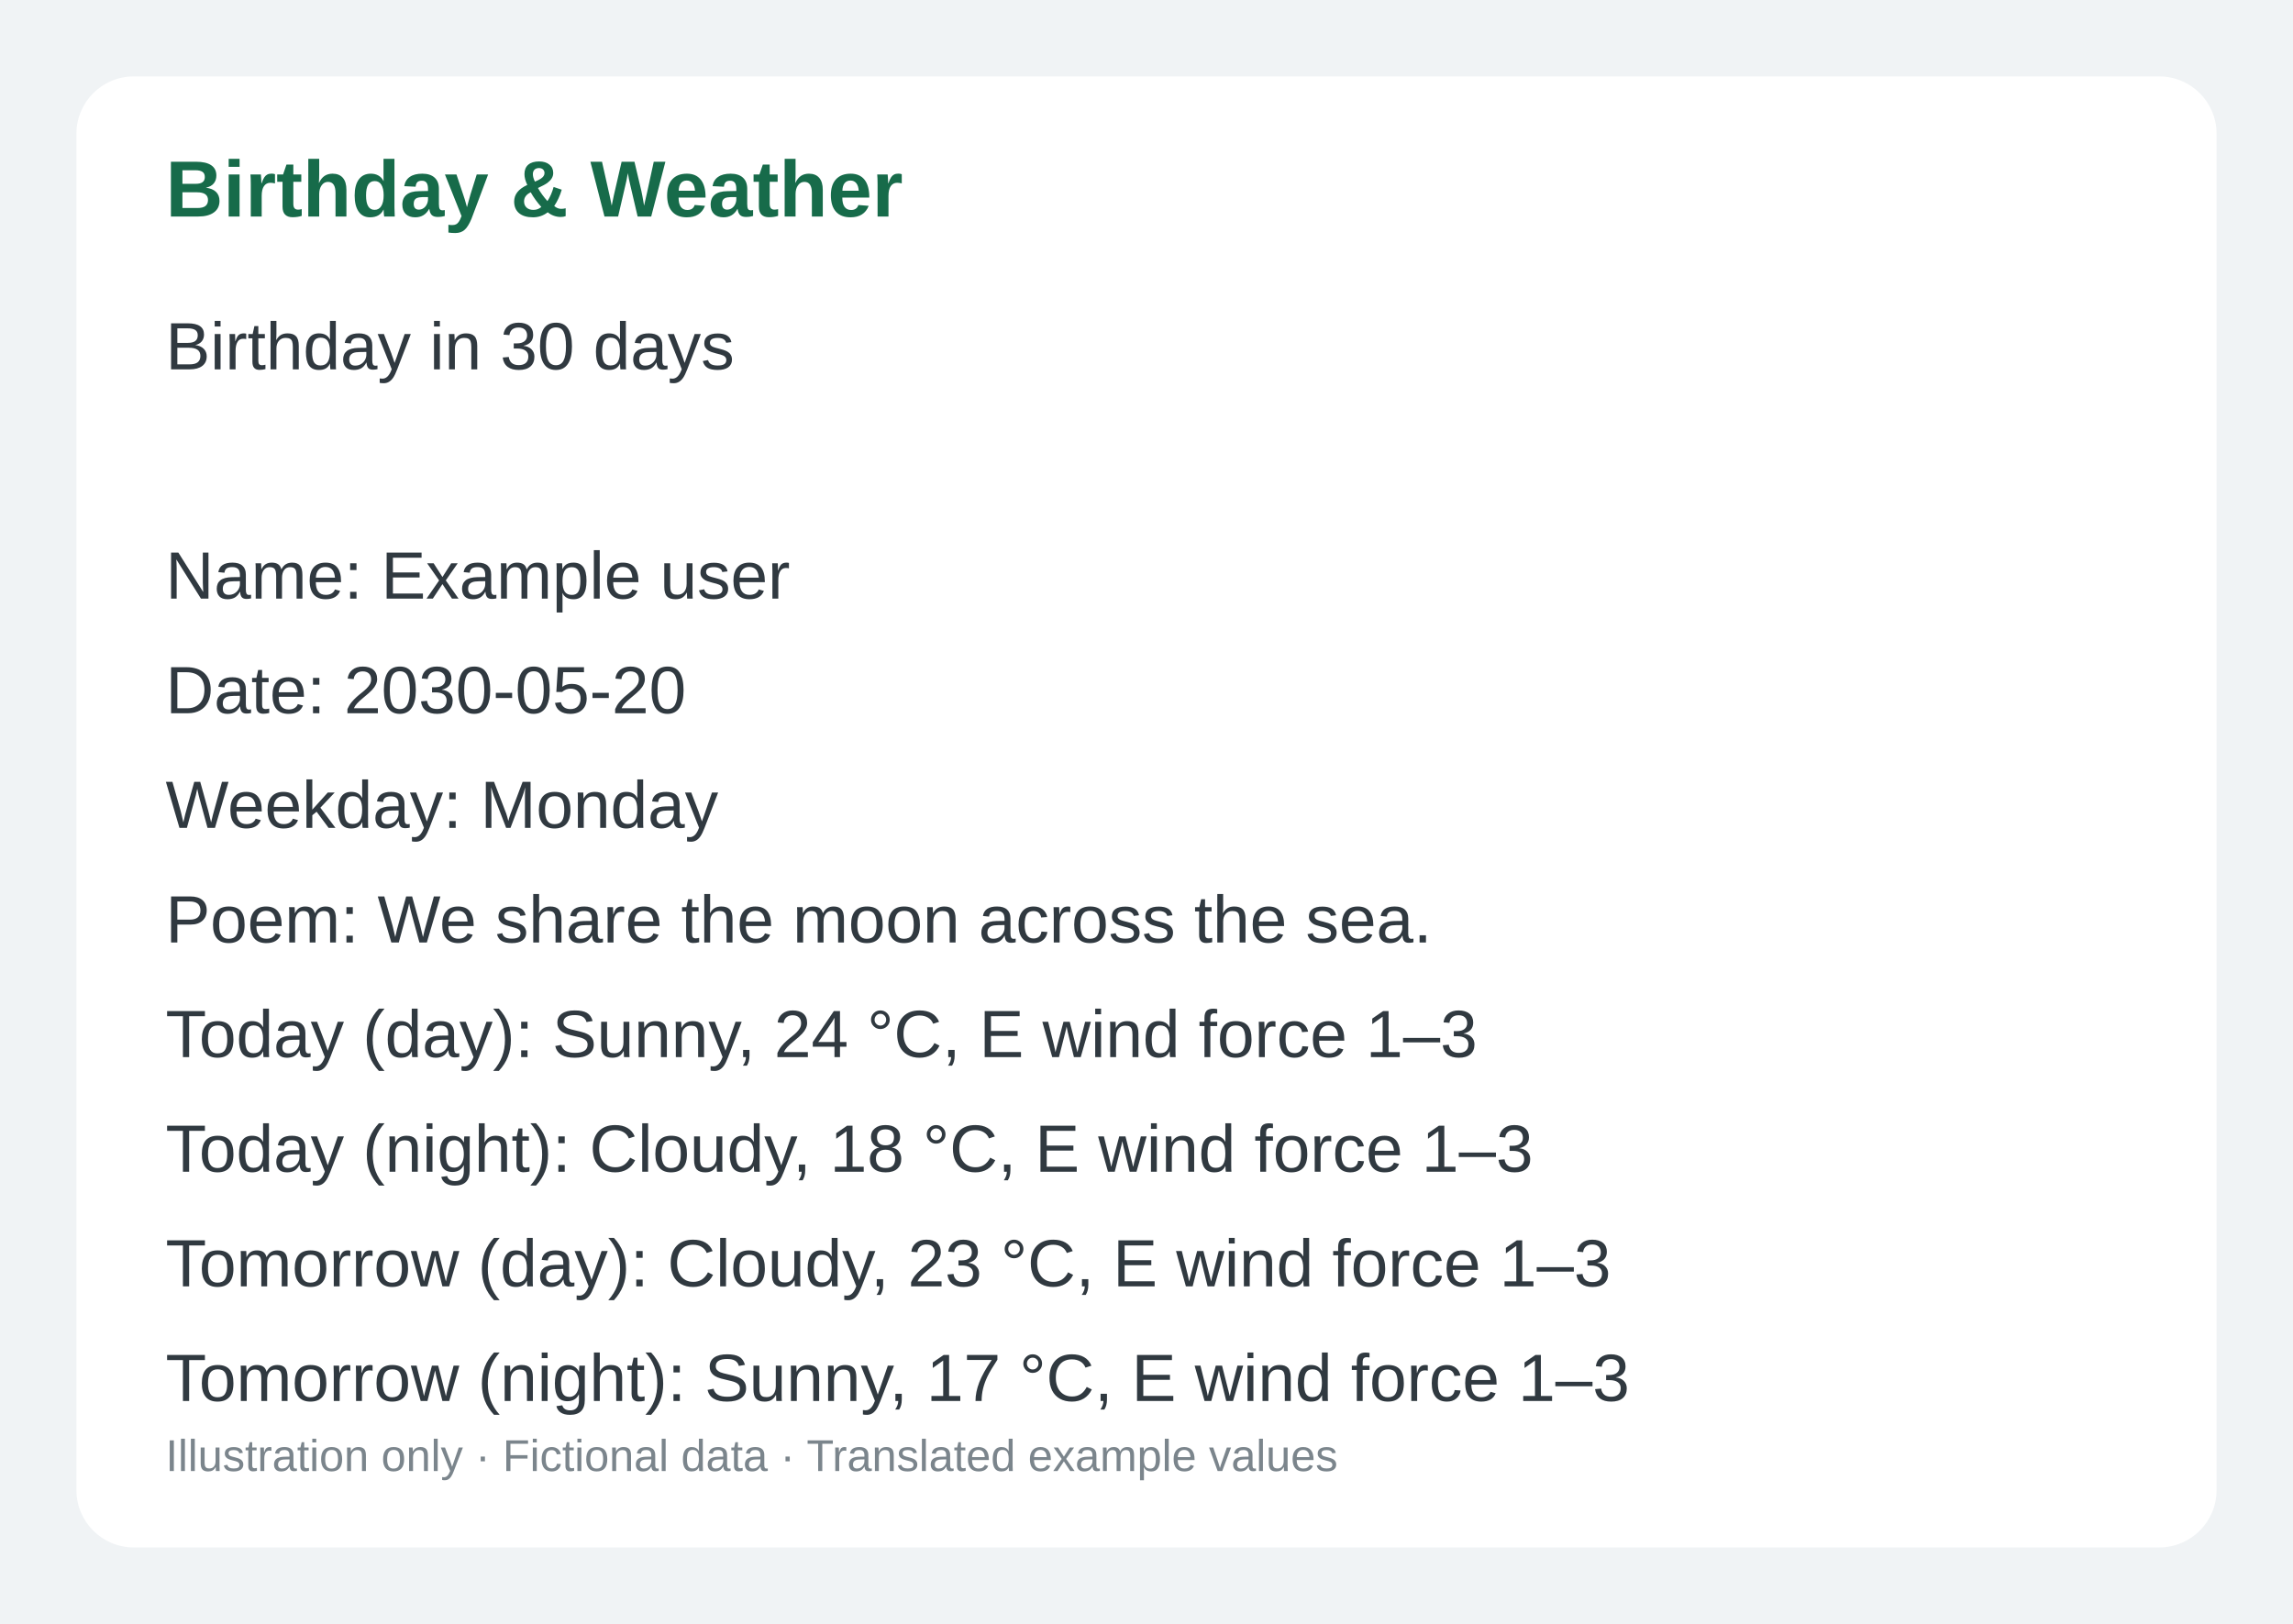
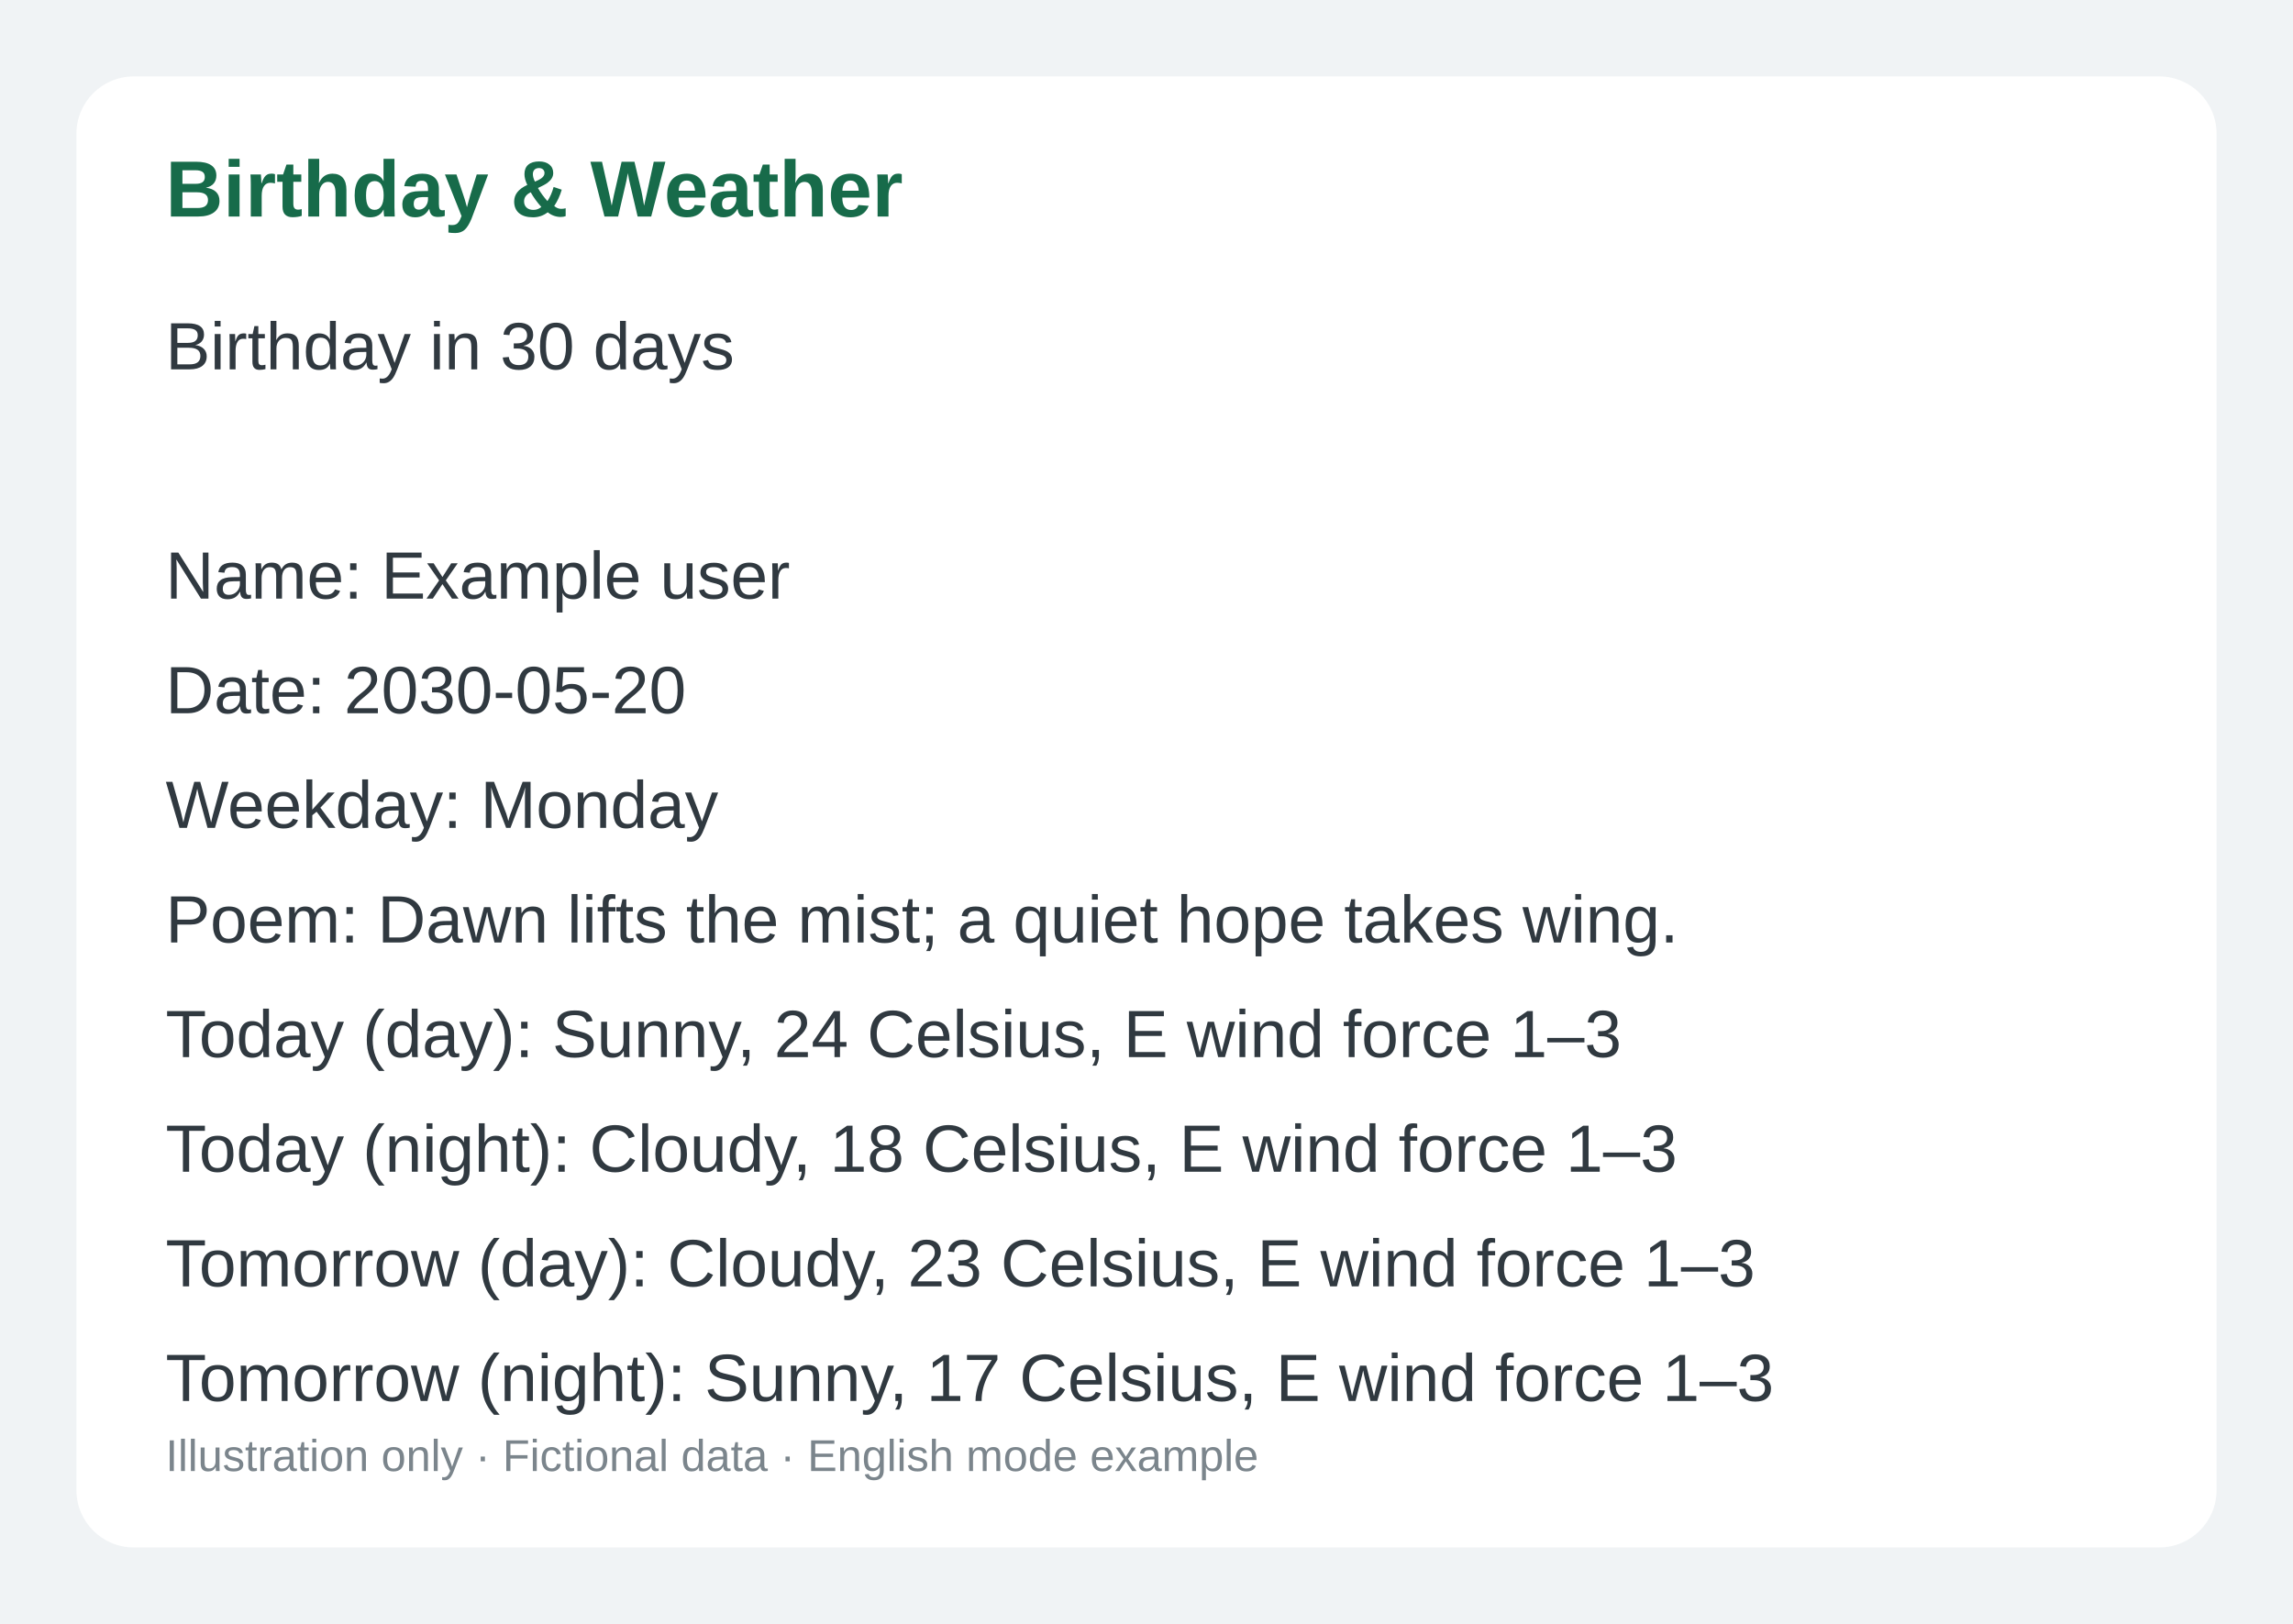
<svg xmlns="http://www.w3.org/2000/svg" width="720" height="510" viewBox="0 0 720 510">
  <rect width="720" height="510" fill="#F0F3F5" />
  <rect x="24" y="24" width="672" height="462" rx="18" fill="white" />
  <g font-family="Arial, sans-serif">
    <text x="52" y="68" font-size="25" font-weight="bold" fill="#176B4A">Birthday &amp; Weather</text>
    <text x="52" y="116" font-size="21" fill="#303940">Birthday in 30 days</text>
    <text x="52" y="152" font-size="21" fill="#303940" />
    <text x="52" y="188" font-size="21" fill="#303940">Name: Example user</text>
    <text x="52" y="224" font-size="21" fill="#303940">Date: 2030-05-20</text>
    <text x="52" y="260" font-size="21" fill="#303940">Weekday: Monday</text>
-     <text x="52" y="296" font-size="21" fill="#303940">Poem: We share the moon across the sea.</text>
-     <text x="52" y="332" font-size="21" fill="#303940">Today (day): Sunny, 24 °C, E wind force 1–3</text>
-     <text x="52" y="368" font-size="21" fill="#303940">Today (night): Cloudy, 18 °C, E wind force 1–3</text>
-     <text x="52" y="404" font-size="21" fill="#303940">Tomorrow (day): Cloudy, 23 °C, E wind force 1–3</text>
-     <text x="52" y="440" font-size="21" fill="#303940">Tomorrow (night): Sunny, 17 °C, E wind force 1–3</text>
-     <text x="52" y="462" font-size="14" fill="#7B858C">Illustration only · Fictional data · Translated example values</text>
+     <text x="52" y="296" font-size="21" fill="#303940">Poem: Dawn lifts the mist; a quiet hope takes wing.</text>
+     <text x="52" y="332" font-size="21" fill="#303940">Today (day): Sunny, 24 Celsius, E wind force 1–3</text>
+     <text x="52" y="368" font-size="21" fill="#303940">Today (night): Cloudy, 18 Celsius, E wind force 1–3</text>
+     <text x="52" y="404" font-size="21" fill="#303940">Tomorrow (day): Cloudy, 23 Celsius, E wind force 1–3</text>
+     <text x="52" y="440" font-size="21" fill="#303940">Tomorrow (night): Sunny, 17 Celsius, E wind force 1–3</text>
+     <text x="52" y="462" font-size="14" fill="#7B858C">Illustration only · Fictional data · English mode example</text>
  </g>
</svg>
